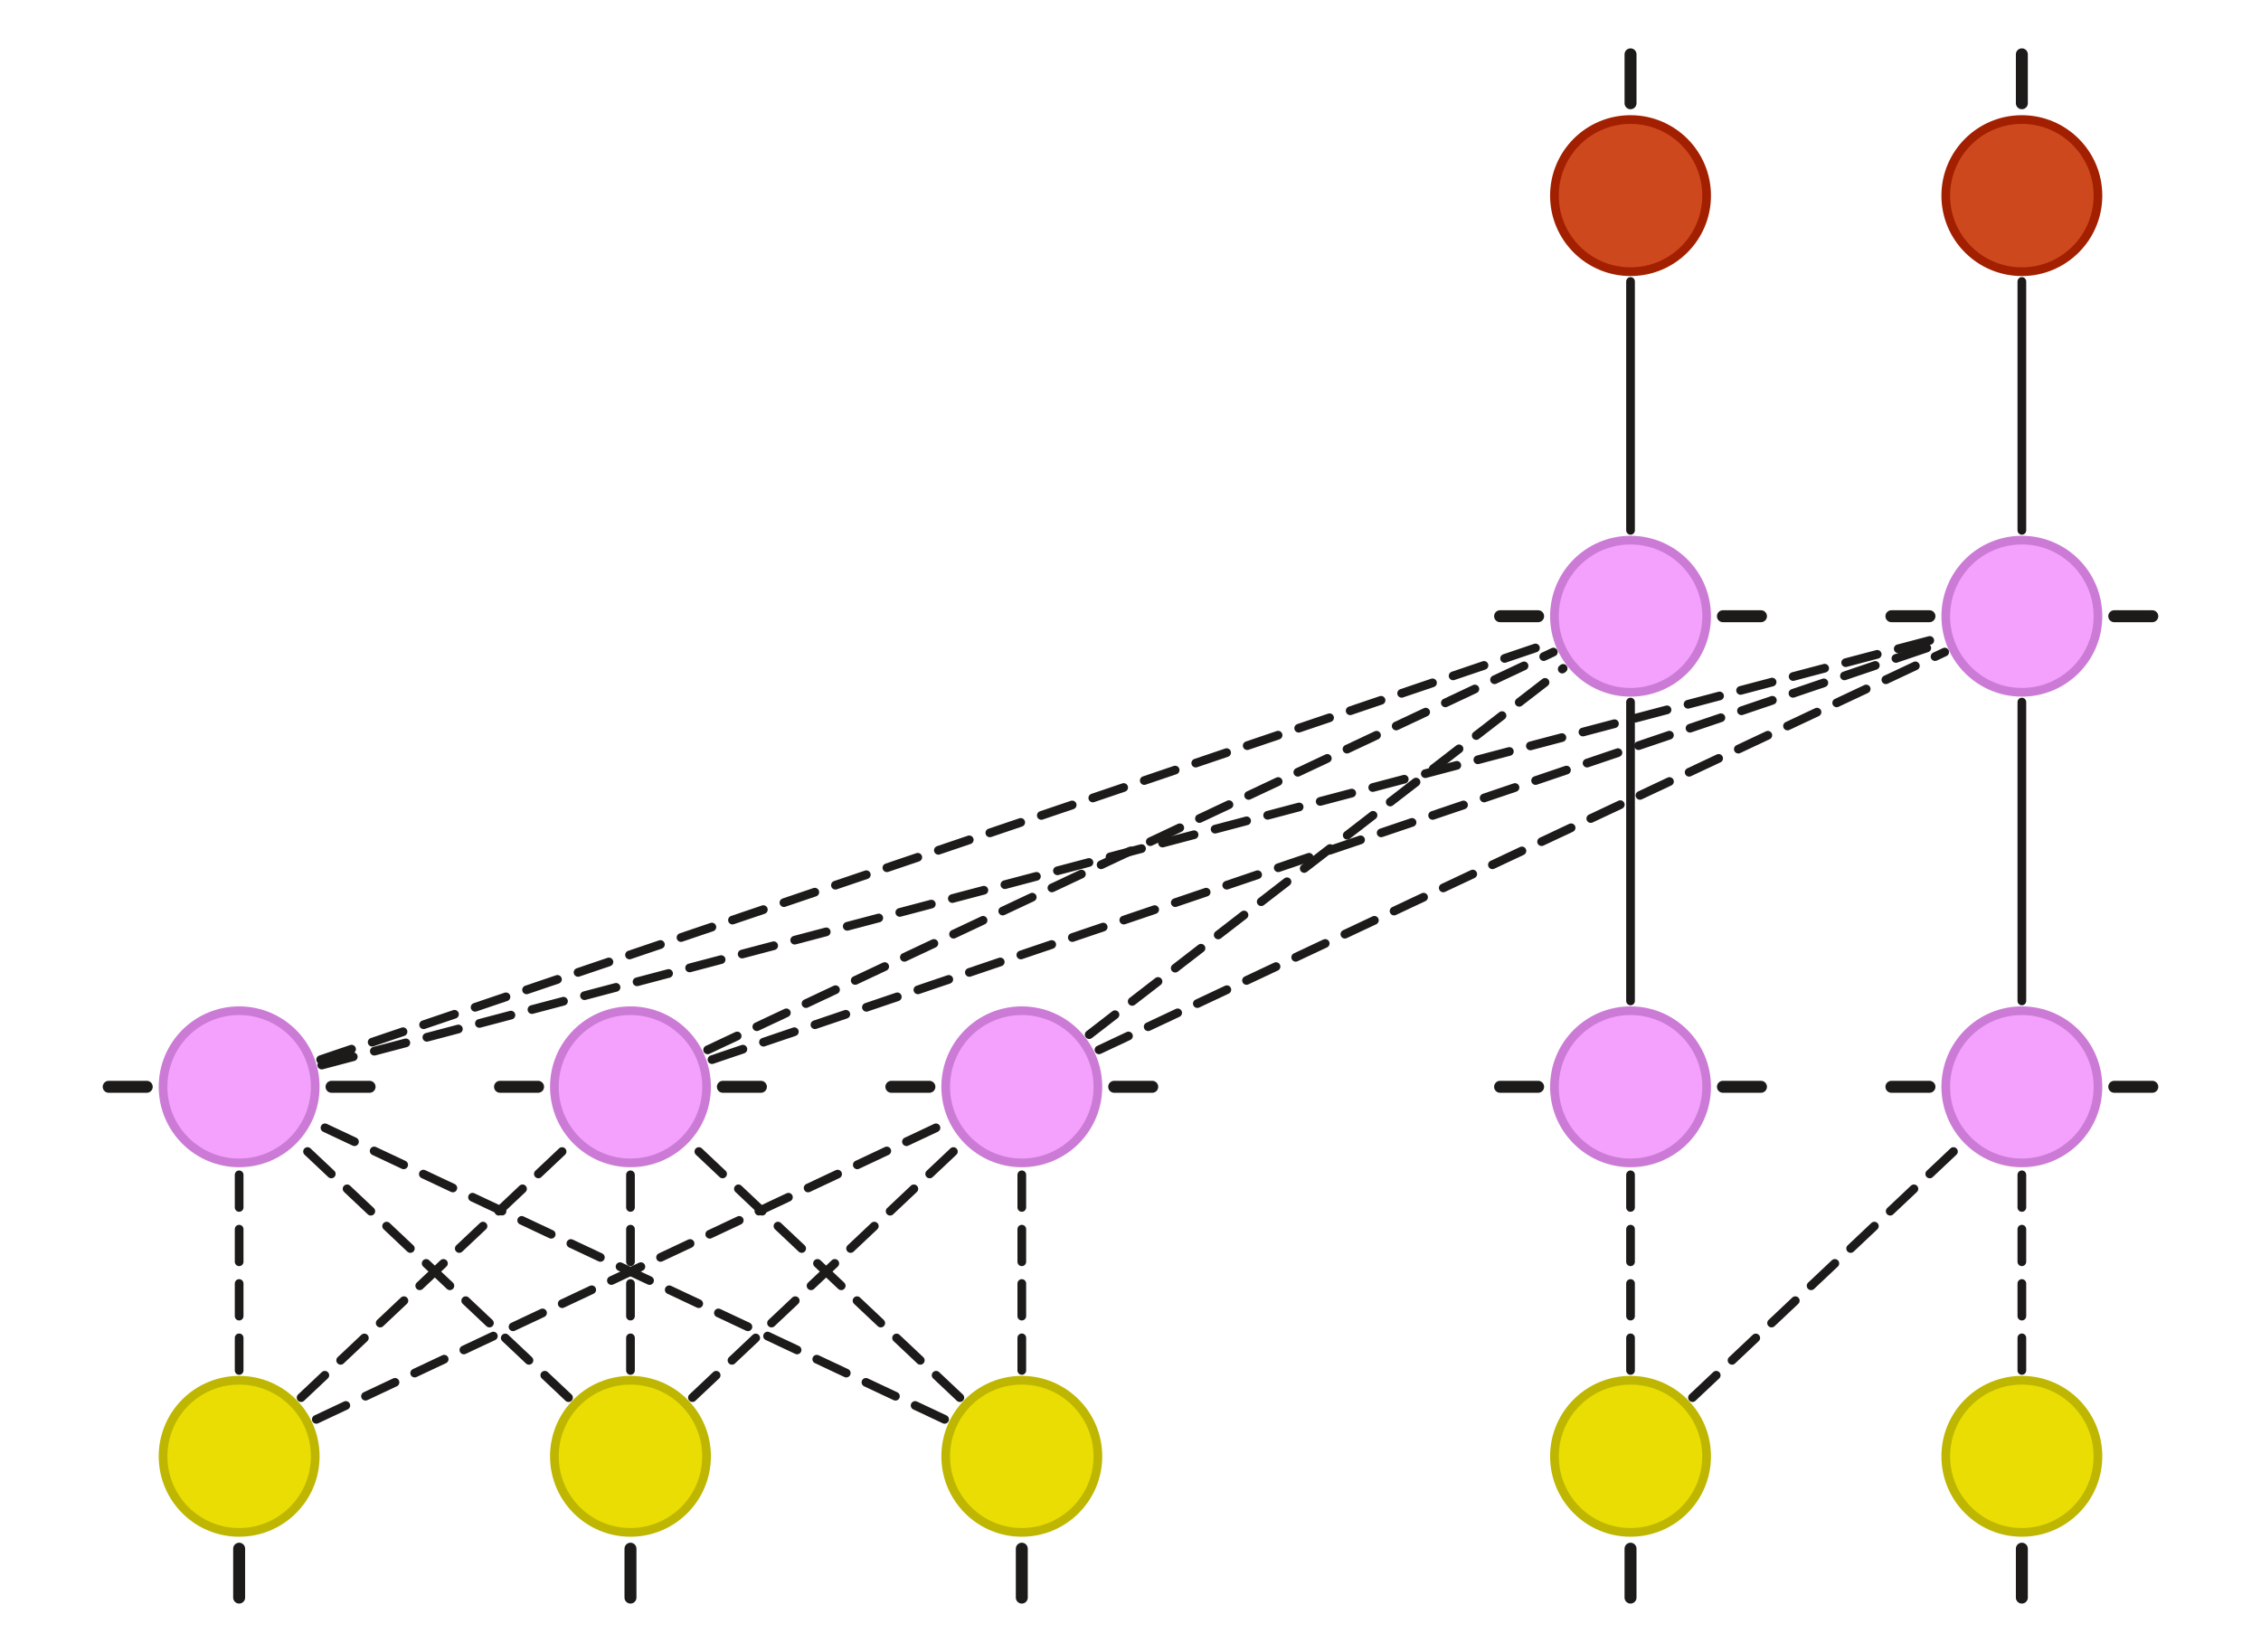
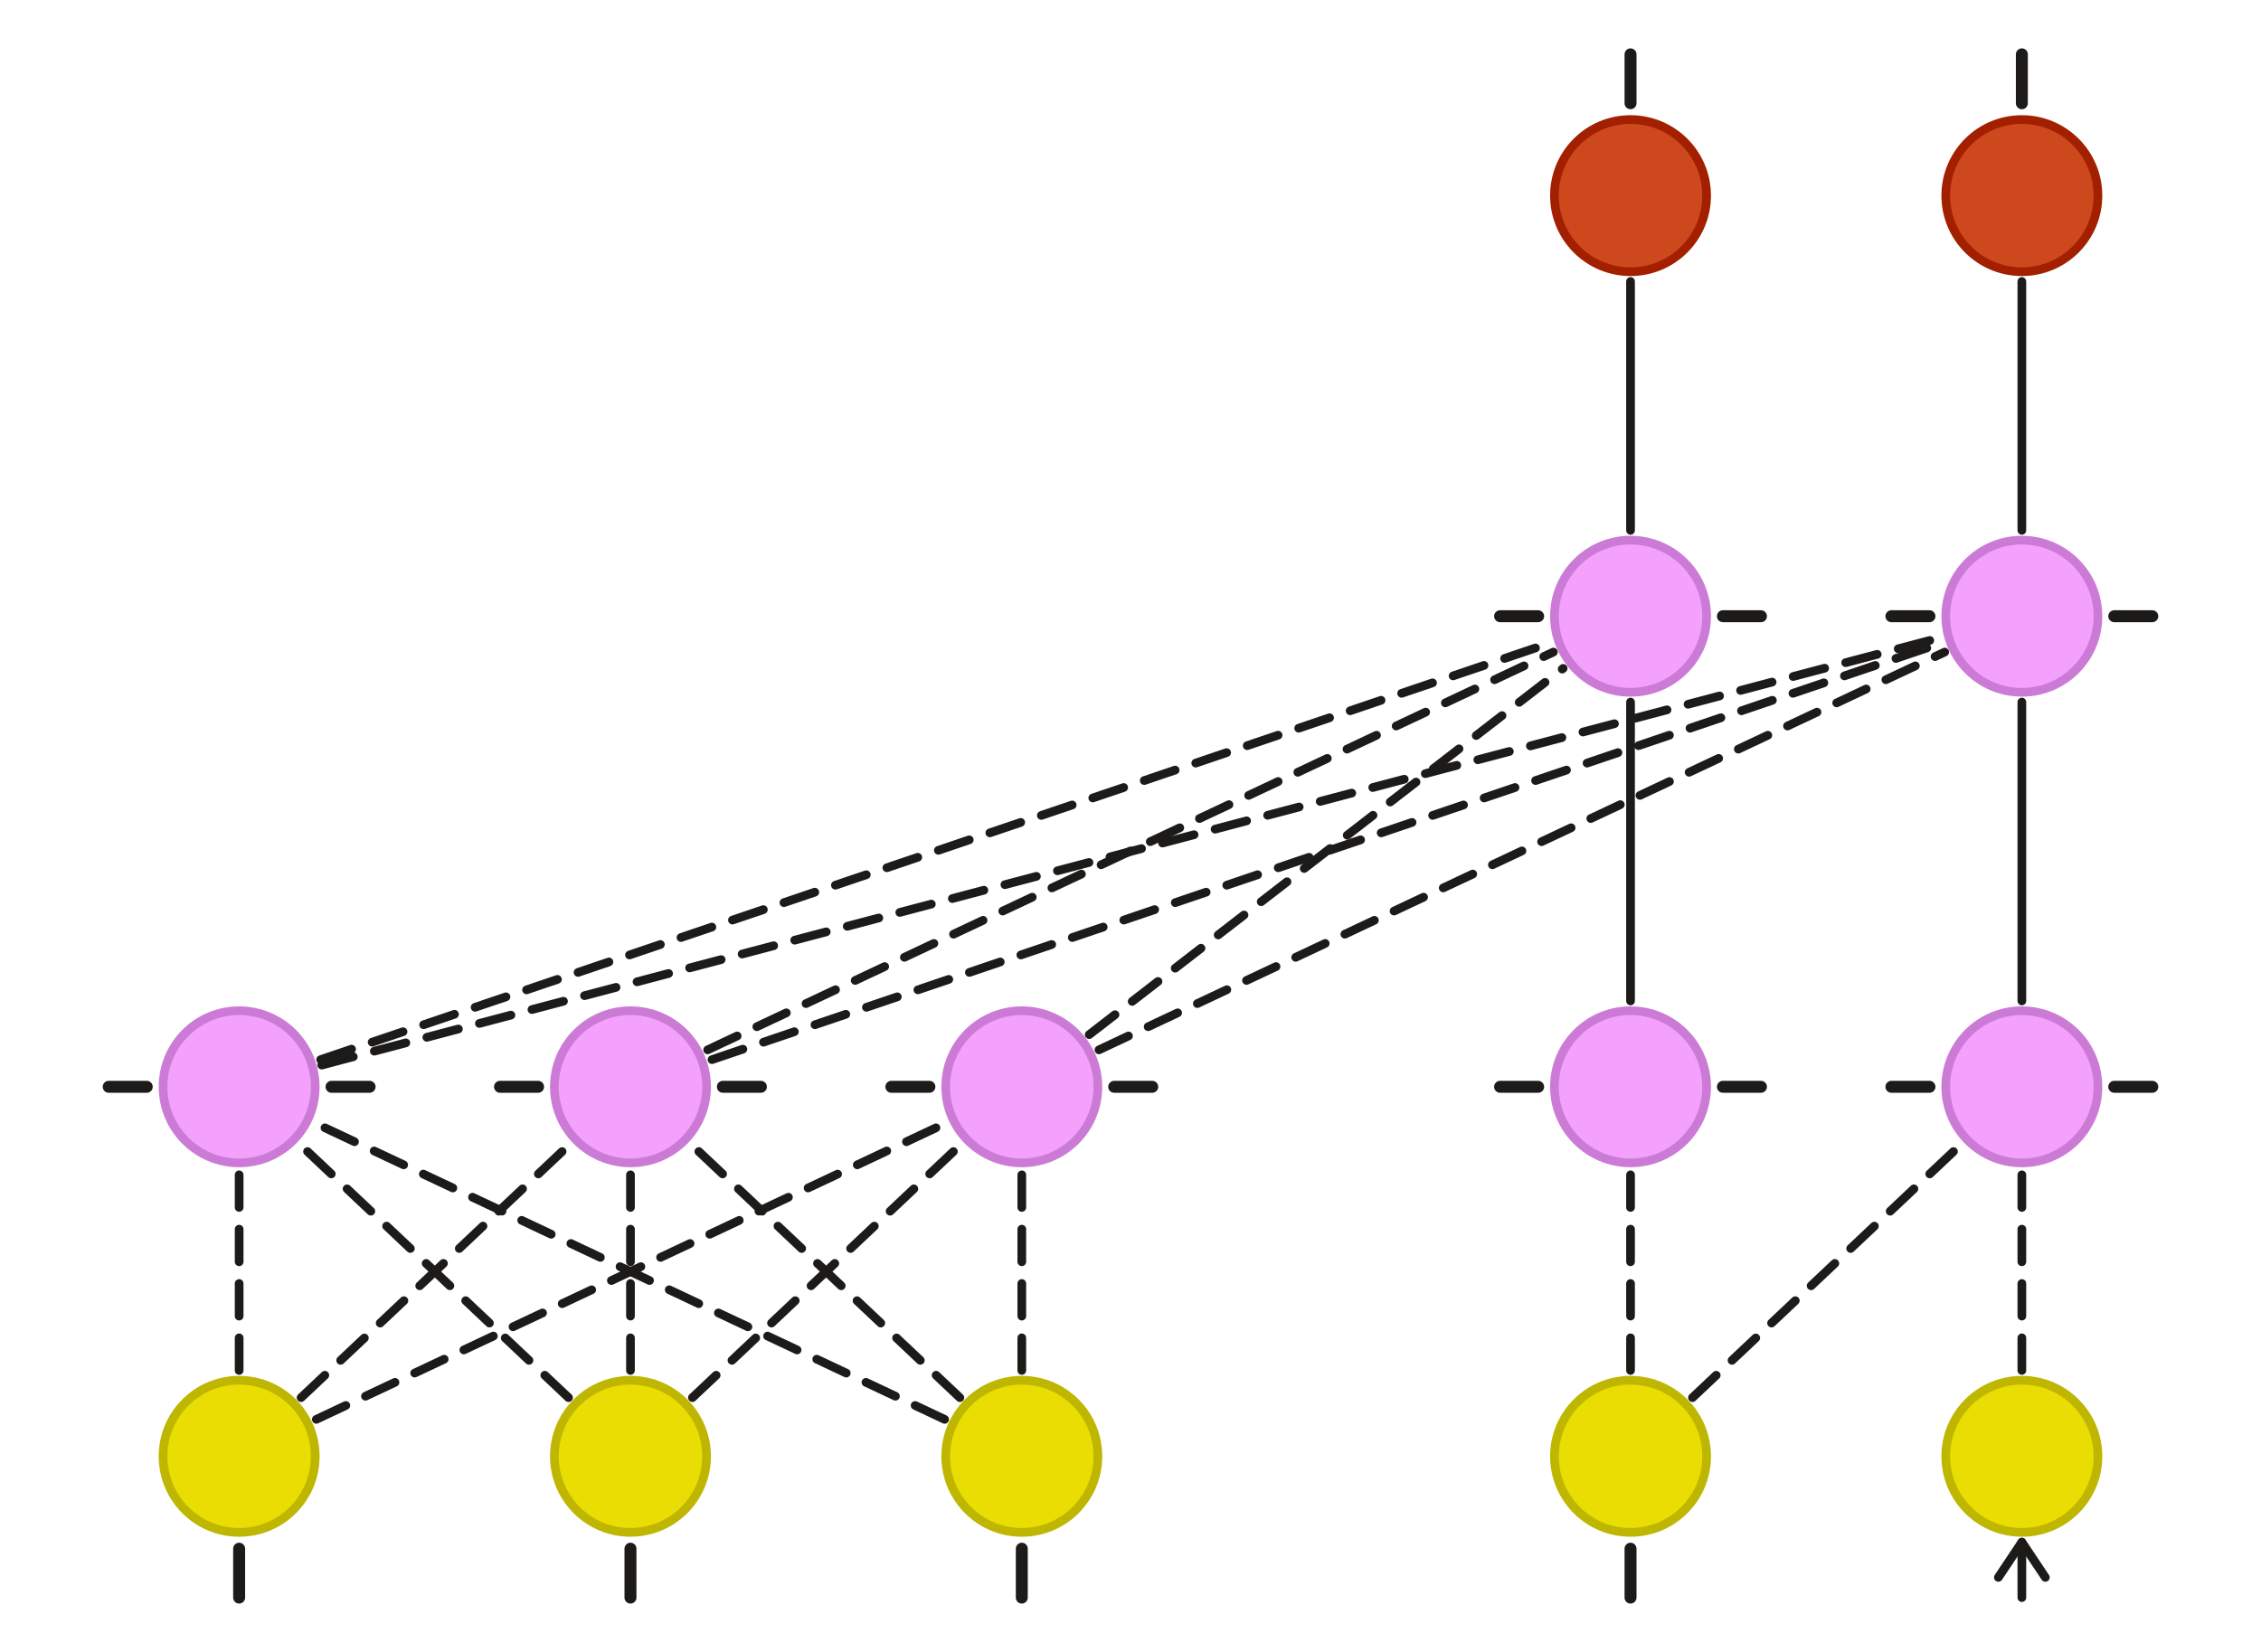
<svg xmlns="http://www.w3.org/2000/svg" viewBox="0 0 208 152" width="416" height="304" role="img">
  <defs>
    <marker id="arr-transformer" viewBox="0 0 10 10" refX="8" refY="5" markerUnits="userSpaceOnUse" markerWidth="5.4" markerHeight="5.4" orient="auto-start-reverse">
      <path d="M2 1L8 5L2 9" fill="none" stroke="#1C1B19" stroke-width="1.481" stroke-linecap="round" stroke-linejoin="round" />
    </marker>
  </defs>
  <g fill="none" stroke="#1C1B19" stroke-width="0.8" stroke-linecap="round" stroke-linejoin="round">
    <line x1="150" y1="92.1" x2="150" y2="64.6" />
    <line x1="186" y1="92.1" x2="186" y2="64.6" />
    <line x1="150" y1="48.8" x2="150" y2="25.9" />
    <line x1="186" y1="48.8" x2="186" y2="25.9" />
  </g>
  <g fill="none" stroke="#1C1B19" stroke-width="0.8" stroke-linecap="round" stroke-linejoin="round" stroke-dasharray="3 2">
    <line x1="22" y1="126.1" x2="22" y2="107.9" />
    <line x1="52.3" y1="128.6" x2="27.7" y2="105.4" />
    <line x1="86.9" y1="130.6" x2="29.1" y2="103.4" />
    <line x1="27.7" y1="128.6" x2="52.3" y2="105.4" />
    <line x1="58" y1="126.1" x2="58" y2="107.9" />
    <line x1="88.3" y1="128.6" x2="63.7" y2="105.4" />
    <line x1="29.1" y1="130.6" x2="86.9" y2="103.4" />
    <line x1="63.7" y1="128.6" x2="88.3" y2="105.4" />
    <line x1="94" y1="126.1" x2="94" y2="107.9" />
    <line x1="150" y1="126.1" x2="150" y2="107.9" />
    <line x1="155.7" y1="128.6" x2="180.3" y2="105.4" />
    <line x1="186" y1="126.1" x2="186" y2="107.9" />
    <line x1="29.5" y1="97.5" x2="142.5" y2="59.2" />
    <line x1="65.1" y1="96.6" x2="142.9" y2="60" />
    <line x1="100.2" y1="95.2" x2="143.8" y2="61.5" />
    <line x1="29.6" y1="98" x2="178.4" y2="58.7" />
    <line x1="65.5" y1="97.5" x2="178.5" y2="59.2" />
    <line x1="101.1" y1="96.6" x2="178.9" y2="60" />
  </g>
  <circle cx="22" cy="134" r="7" fill="#E9DD03" stroke="#BEB600" stroke-width="0.8" />
  <g stroke="#1C1B19" stroke-width="1.1" stroke-linecap="round">
    <line x1="22" y1="142.5" x2="22" y2="147" />
  </g>
  <circle cx="58" cy="134" r="7" fill="#E9DD03" stroke="#BEB600" stroke-width="0.8" />
  <g stroke="#1C1B19" stroke-width="1.1" stroke-linecap="round">
    <line x1="58" y1="142.5" x2="58" y2="147" />
  </g>
  <circle cx="94" cy="134" r="7" fill="#E9DD03" stroke="#BEB600" stroke-width="0.8" />
  <g stroke="#1C1B19" stroke-width="1.1" stroke-linecap="round">
    <line x1="94" y1="142.5" x2="94" y2="147" />
  </g>
  <circle cx="150" cy="134" r="7" fill="#E9DD03" stroke="#BEB600" stroke-width="0.8" />
  <g stroke="#1C1B19" stroke-width="1.1" stroke-linecap="round">
    <line x1="150" y1="142.5" x2="150" y2="147" />
  </g>
  <circle cx="186" cy="134" r="7" fill="#E9DD03" stroke="#BEB600" stroke-width="0.8" />
-   <g stroke="#1C1B19" stroke-width="1.1" stroke-linecap="round">
-     <line x1="186" y1="142.5" x2="186" y2="147" />
-   </g>
  <circle cx="22" cy="100" r="7" fill="#F4A1FD" stroke="#CB7BD5" stroke-width="0.8" />
  <g stroke="#1C1B19" stroke-width="1.1" stroke-linecap="round">
    <line x1="30.5" y1="100" x2="34" y2="100" />
    <line x1="13.5" y1="100" x2="10" y2="100" />
  </g>
  <circle cx="58" cy="100" r="7" fill="#F4A1FD" stroke="#CB7BD5" stroke-width="0.8" />
  <g stroke="#1C1B19" stroke-width="1.1" stroke-linecap="round">
    <line x1="66.5" y1="100" x2="70" y2="100" />
    <line x1="49.5" y1="100" x2="46" y2="100" />
  </g>
  <circle cx="94" cy="100" r="7" fill="#F4A1FD" stroke="#CB7BD5" stroke-width="0.8" />
  <g stroke="#1C1B19" stroke-width="1.1" stroke-linecap="round">
    <line x1="102.5" y1="100" x2="106" y2="100" />
    <line x1="85.5" y1="100" x2="82" y2="100" />
  </g>
  <circle cx="150" cy="100" r="7" fill="#F4A1FD" stroke="#CB7BD5" stroke-width="0.8" />
  <g stroke="#1C1B19" stroke-width="1.1" stroke-linecap="round">
    <line x1="158.5" y1="100" x2="162" y2="100" />
    <line x1="141.5" y1="100" x2="138" y2="100" />
  </g>
  <circle cx="186" cy="100" r="7" fill="#F4A1FD" stroke="#CB7BD5" stroke-width="0.8" />
  <g stroke="#1C1B19" stroke-width="1.1" stroke-linecap="round">
    <line x1="194.5" y1="100" x2="198" y2="100" />
    <line x1="177.5" y1="100" x2="174" y2="100" />
  </g>
  <circle cx="150" cy="56.7" r="7" fill="#F4A1FD" stroke="#CB7BD5" stroke-width="0.8" />
  <g stroke="#1C1B19" stroke-width="1.1" stroke-linecap="round">
    <line x1="158.5" y1="56.7" x2="162" y2="56.7" />
    <line x1="141.5" y1="56.7" x2="138" y2="56.7" />
  </g>
  <circle cx="186" cy="56.7" r="7" fill="#F4A1FD" stroke="#CB7BD5" stroke-width="0.8" />
  <g stroke="#1C1B19" stroke-width="1.1" stroke-linecap="round">
    <line x1="194.5" y1="56.7" x2="198" y2="56.7" />
    <line x1="177.5" y1="56.7" x2="174" y2="56.7" />
  </g>
  <circle cx="150" cy="18" r="7" fill="#CE481E" stroke="#A21F00" stroke-width="0.8" />
  <g stroke="#1C1B19" stroke-width="1.1" stroke-linecap="round">
    <line x1="150" y1="9.5" x2="150" y2="5" />
  </g>
  <circle cx="186" cy="18" r="7" fill="#CE481E" stroke="#A21F00" stroke-width="0.8" />
  <g stroke="#1C1B19" stroke-width="1.1" stroke-linecap="round">
    <line x1="186" y1="9.5" x2="186" y2="5" />
  </g>
+   <line x1="186" y1="147" x2="186" y2="141.9" stroke="#1C1B19" stroke-width="0.8" stroke-linecap="round" marker-end="url(#arr-transformer)" />
</svg>
